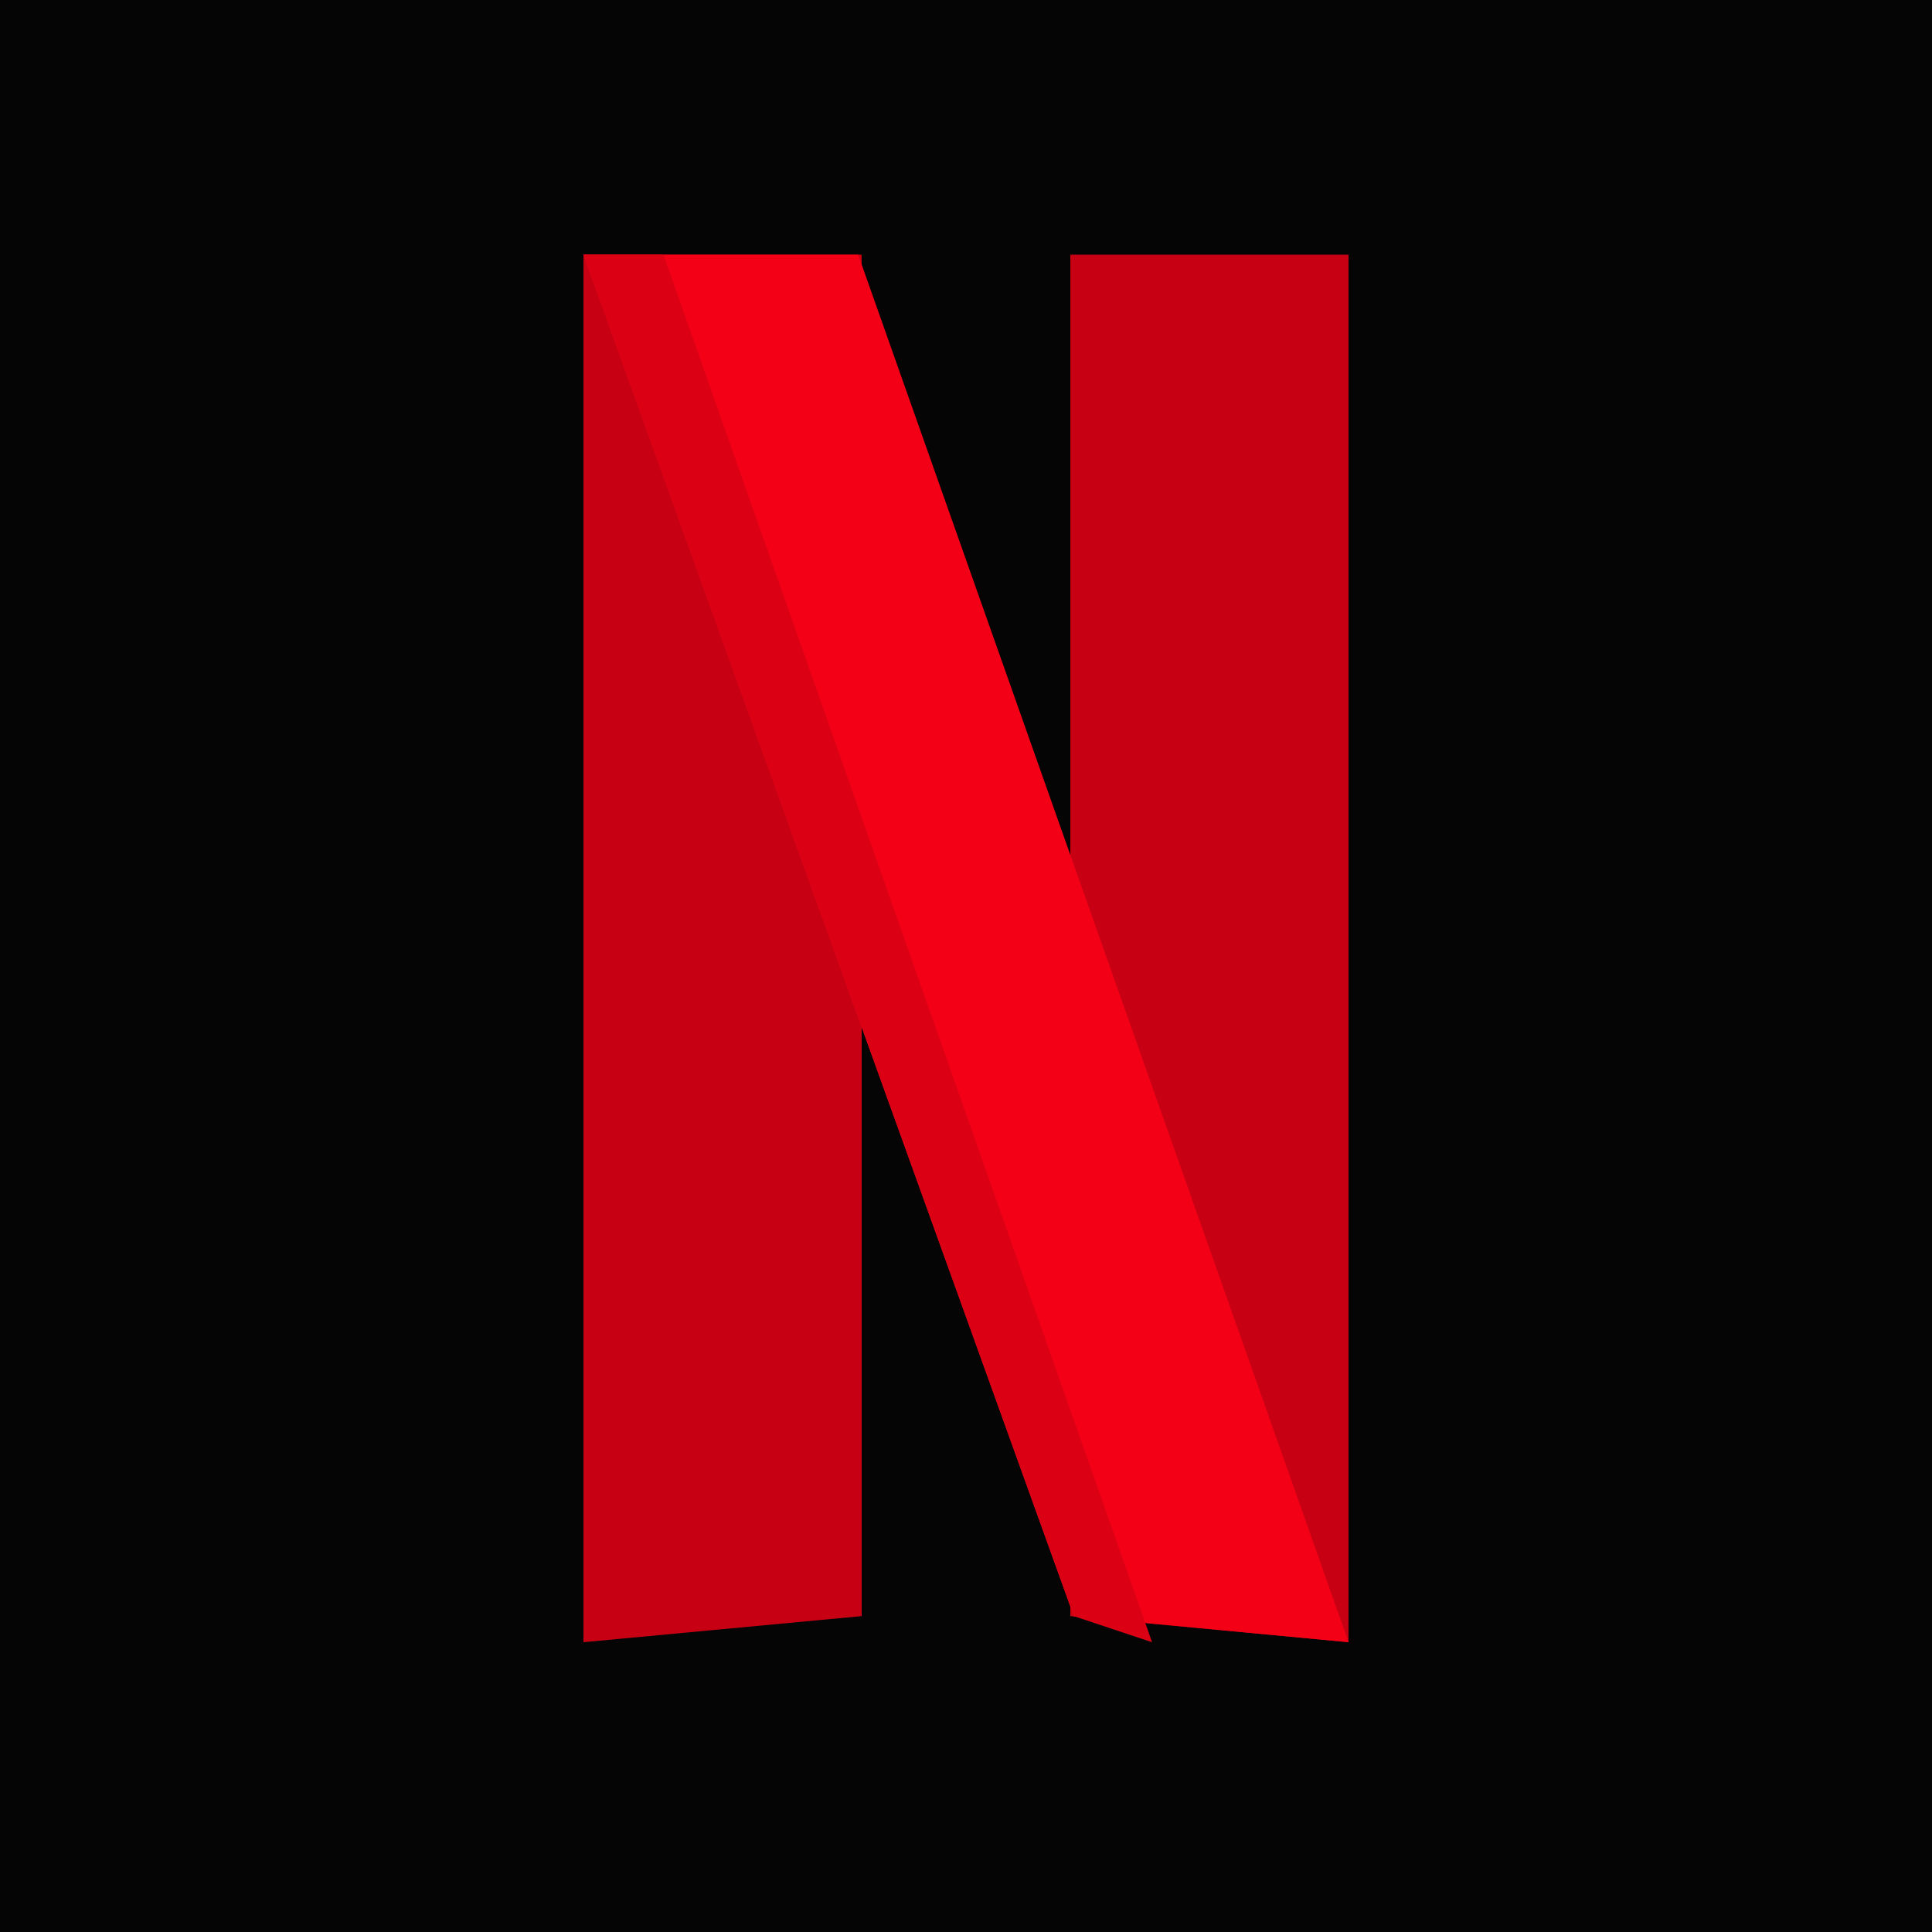
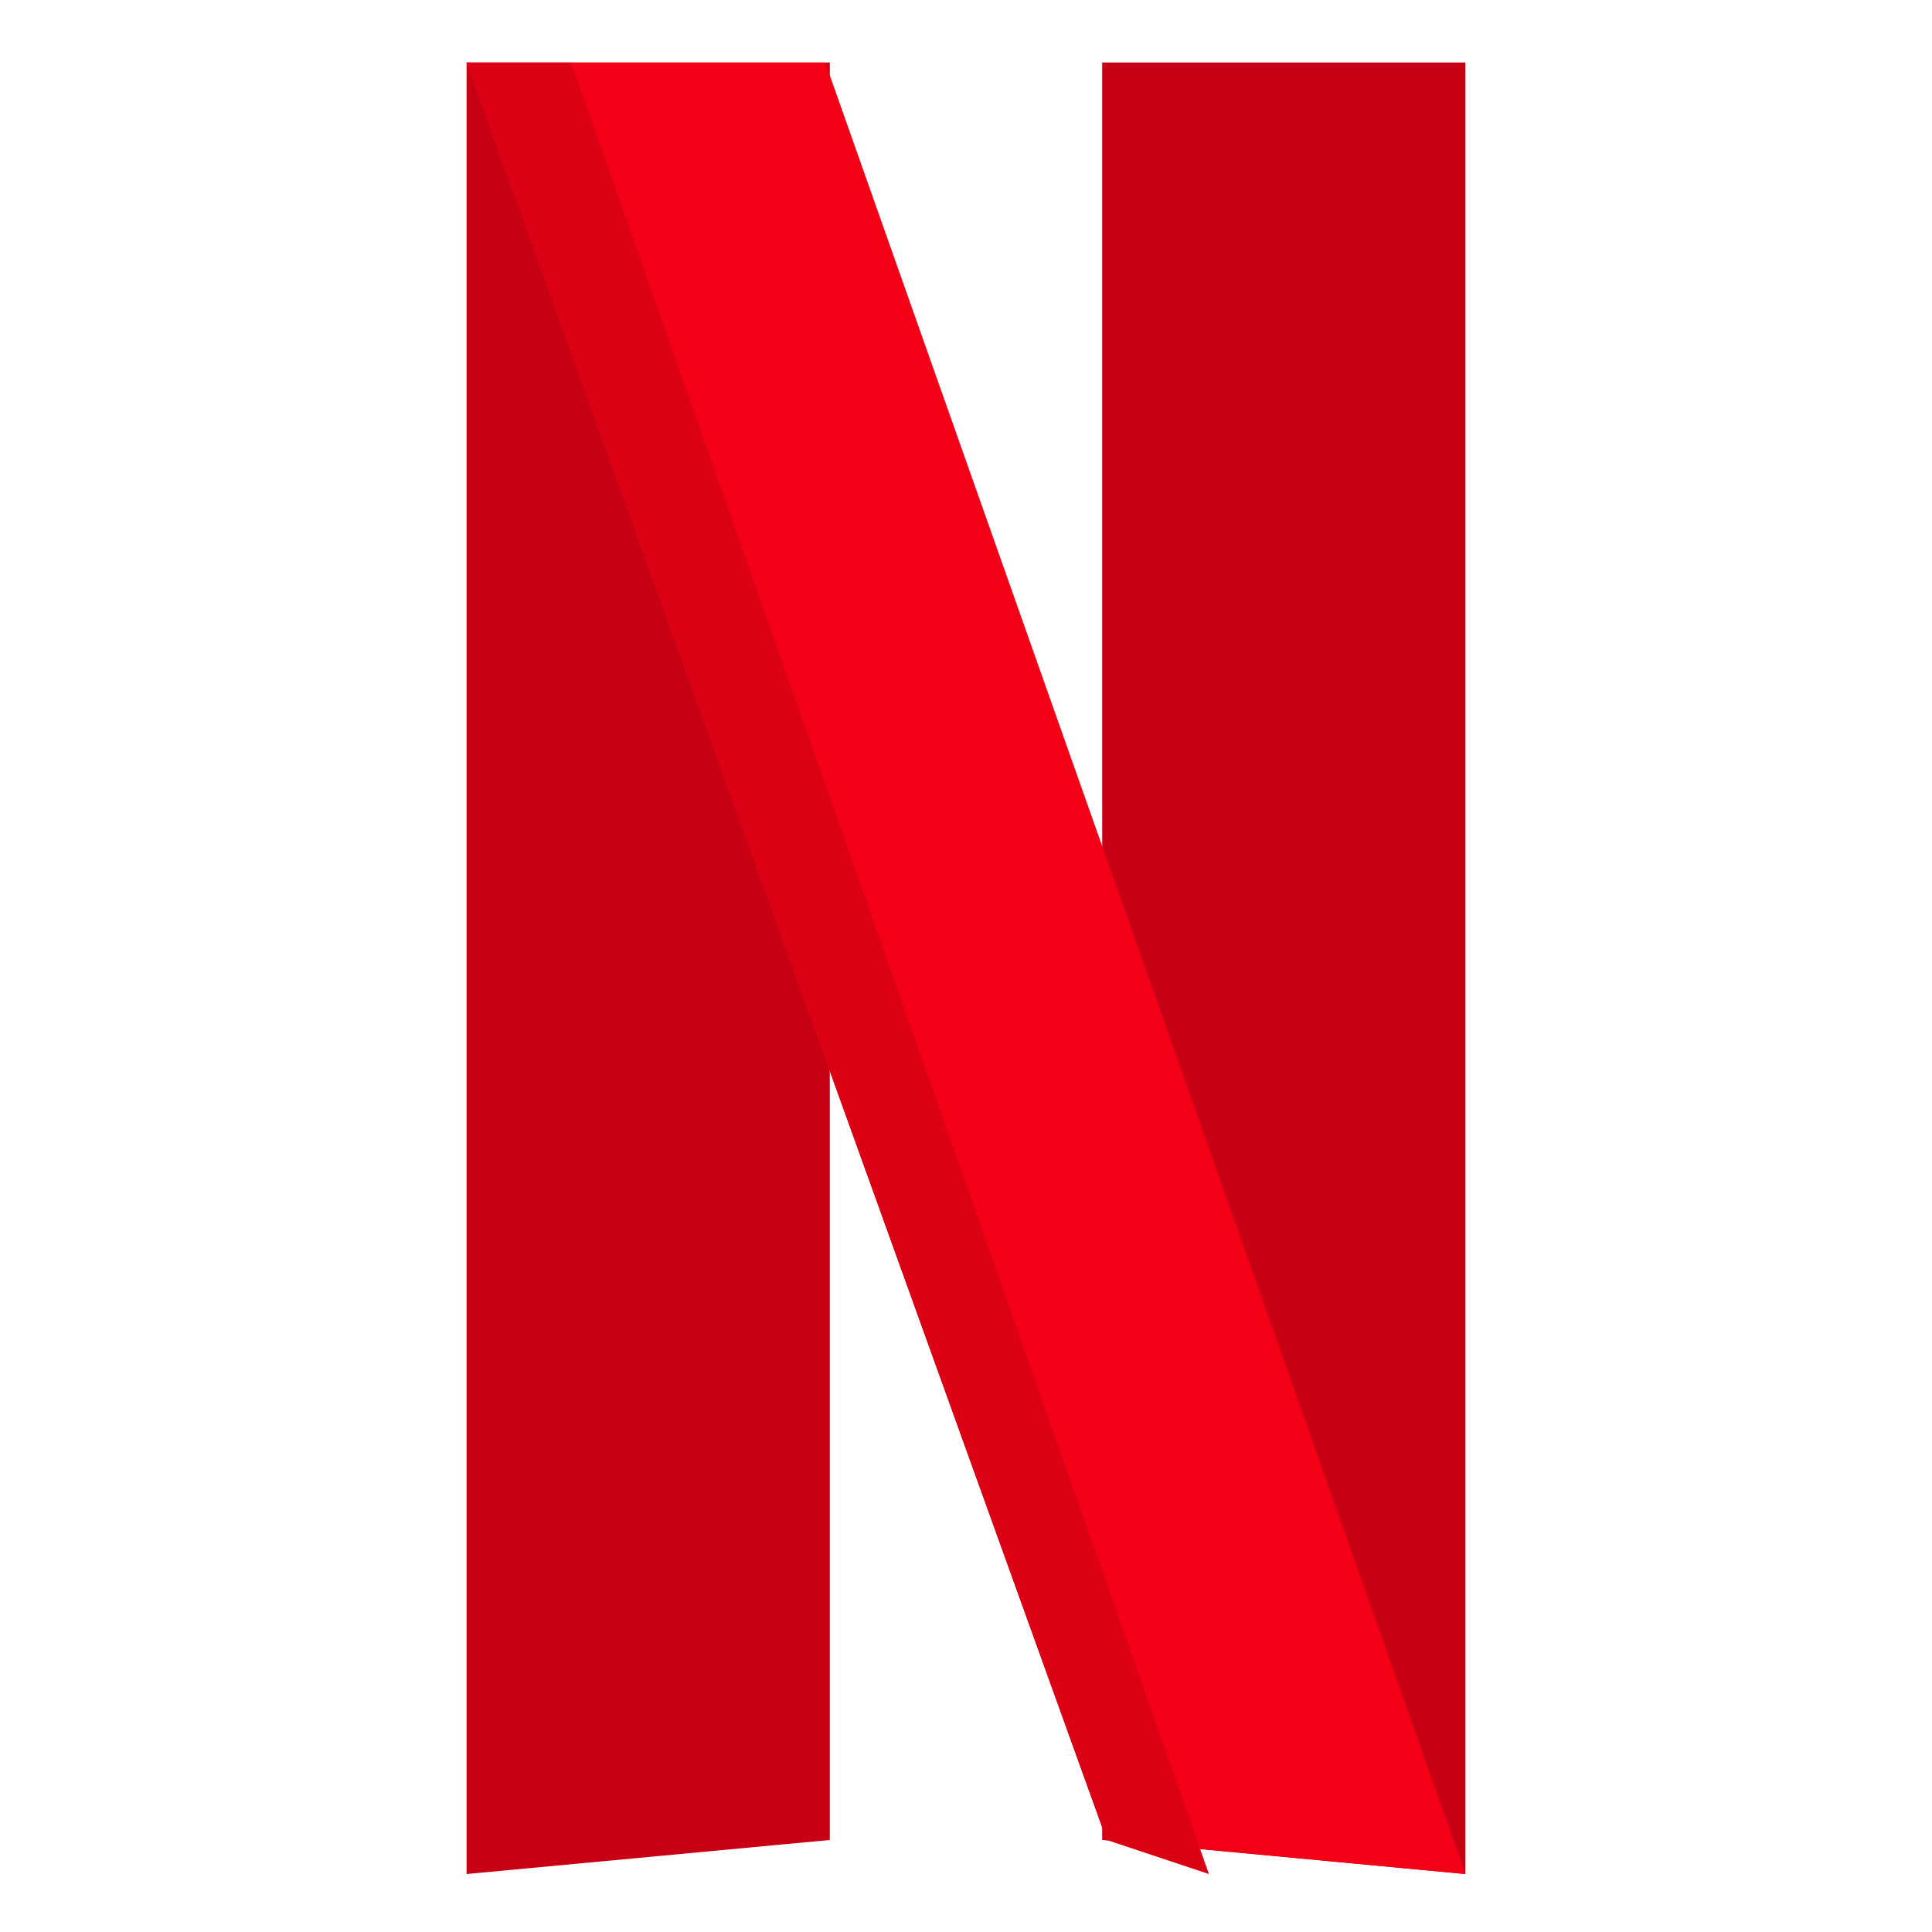
<svg xmlns="http://www.w3.org/2000/svg" viewBox="0 0 800 800" role="img" aria-label="Netflix">
-   <rect width="800" height="800" fill="#050505" />
-   <rect width="800" height="800" rx="128" fill="#050505" />
-   <g transform="translate(112 104) scale(.72)">
+   <g transform="translate(24 24) scale(.94)">
    <polygon points="180,2 340,2 340,785 180,800" fill="#c80013" />
    <polygon points="460,2 620,2 620,800 460,785" fill="#c80013" />
    <polygon points="180,2 338,2 620,800 462,785" fill="#f30017" />
    <polygon points="180,2 226,2 507,800 462,785" fill="#db0014" />
  </g>
</svg>
